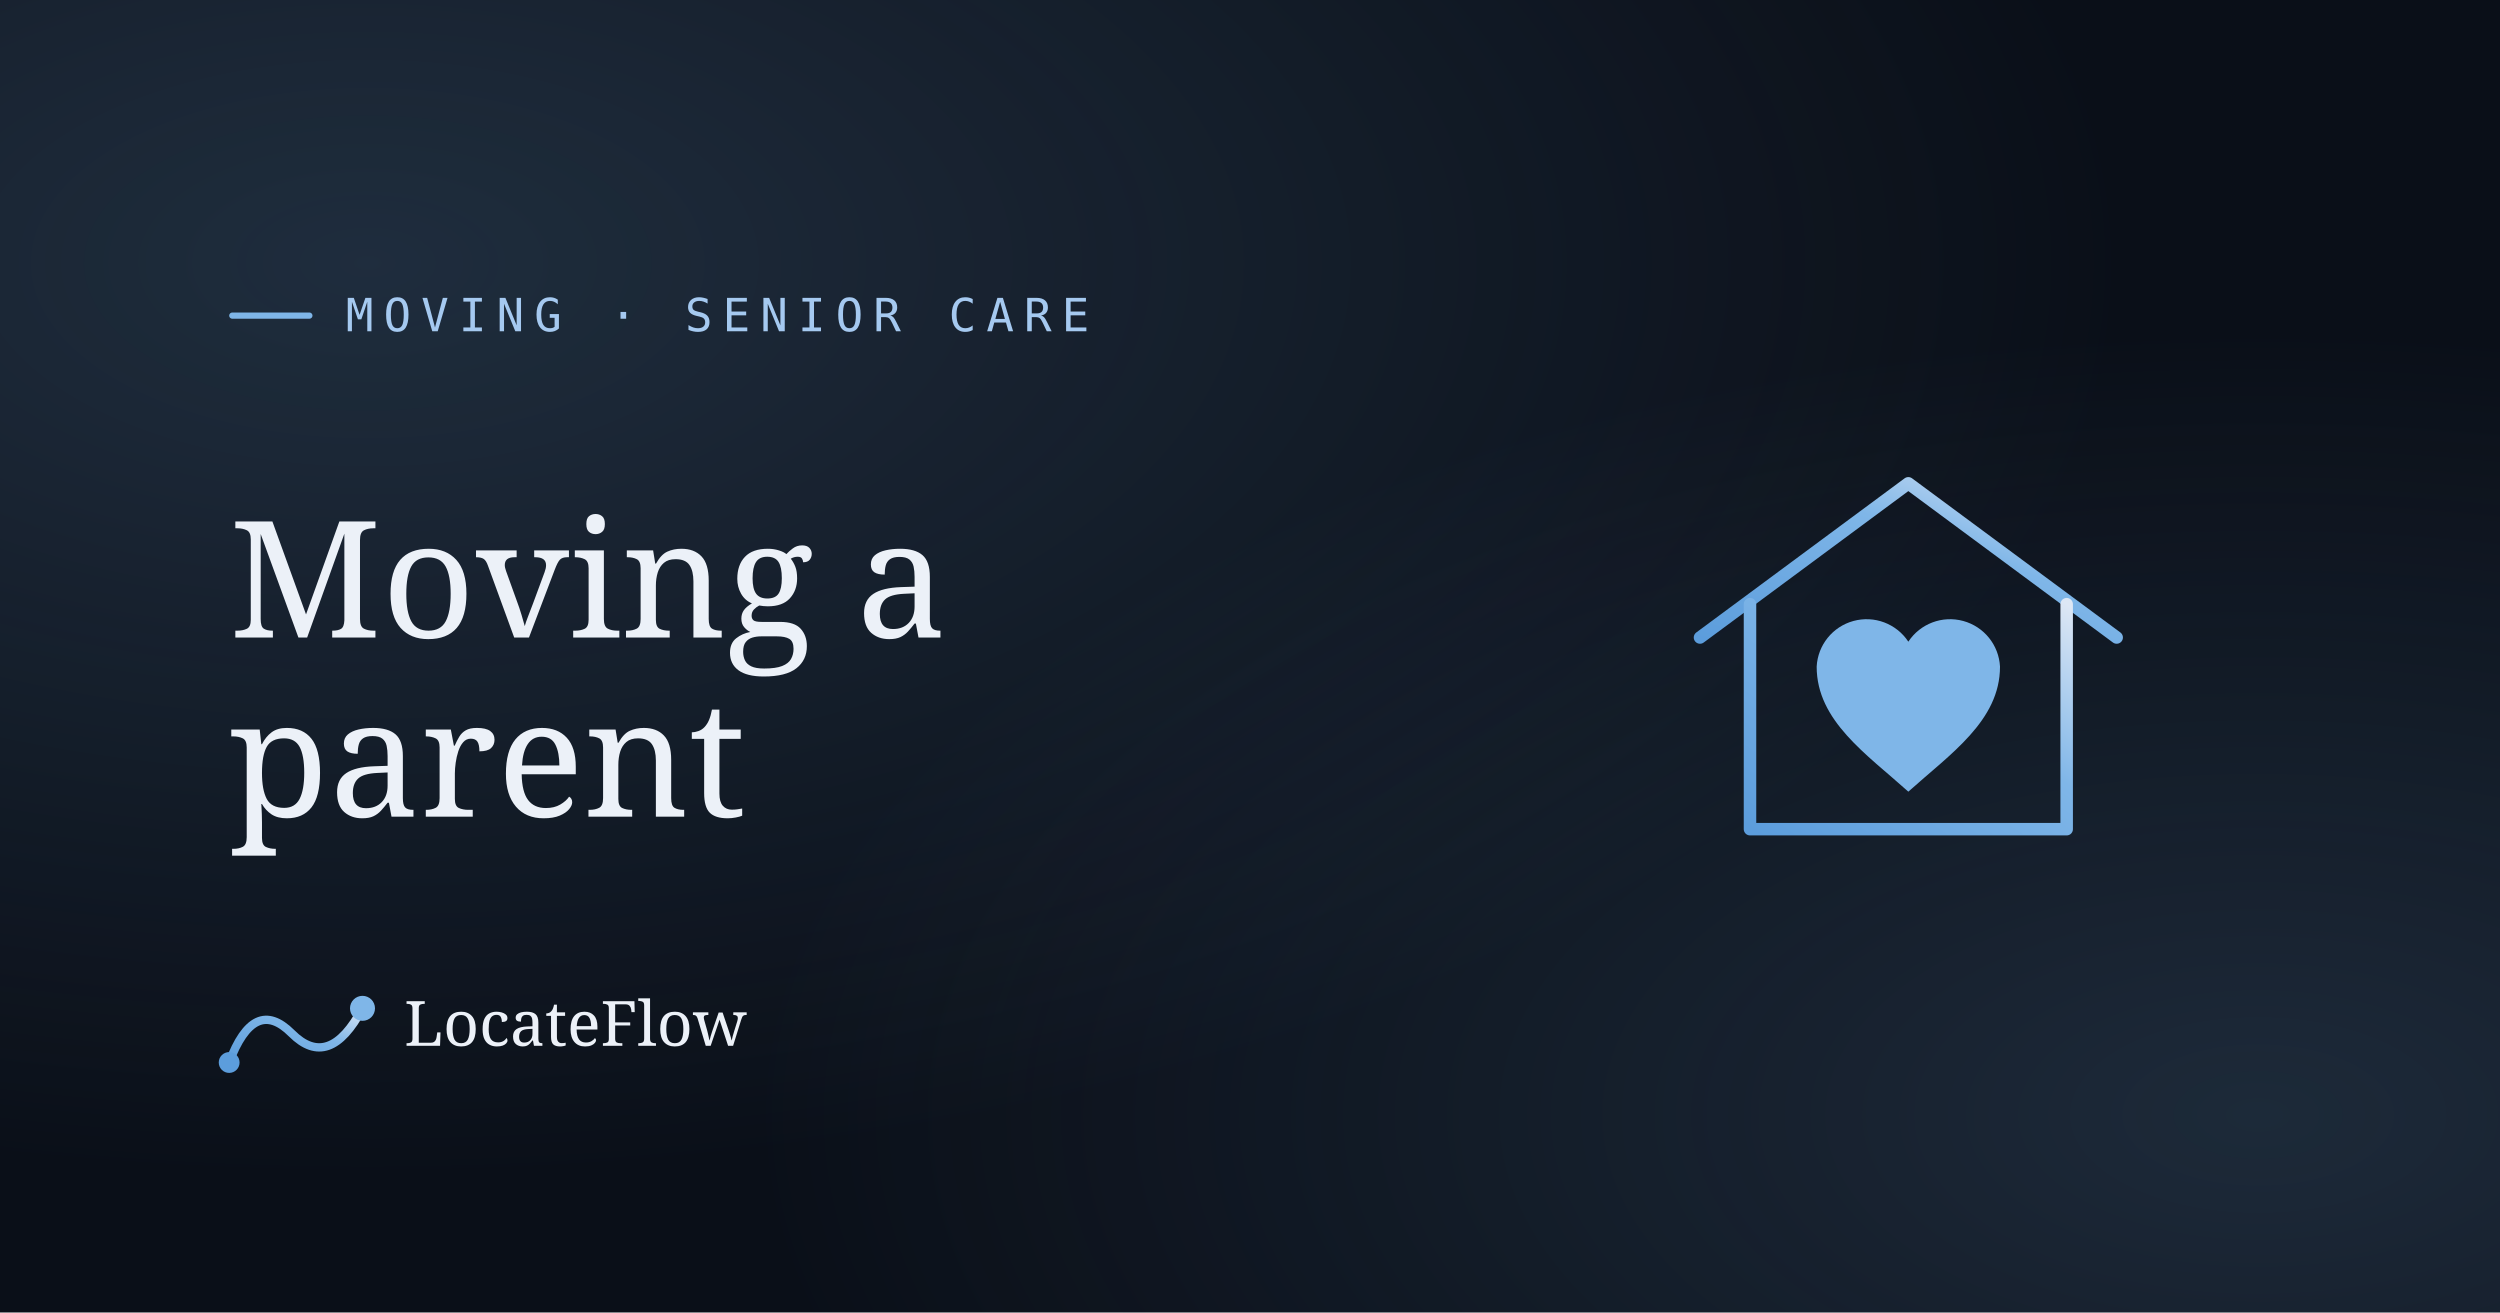
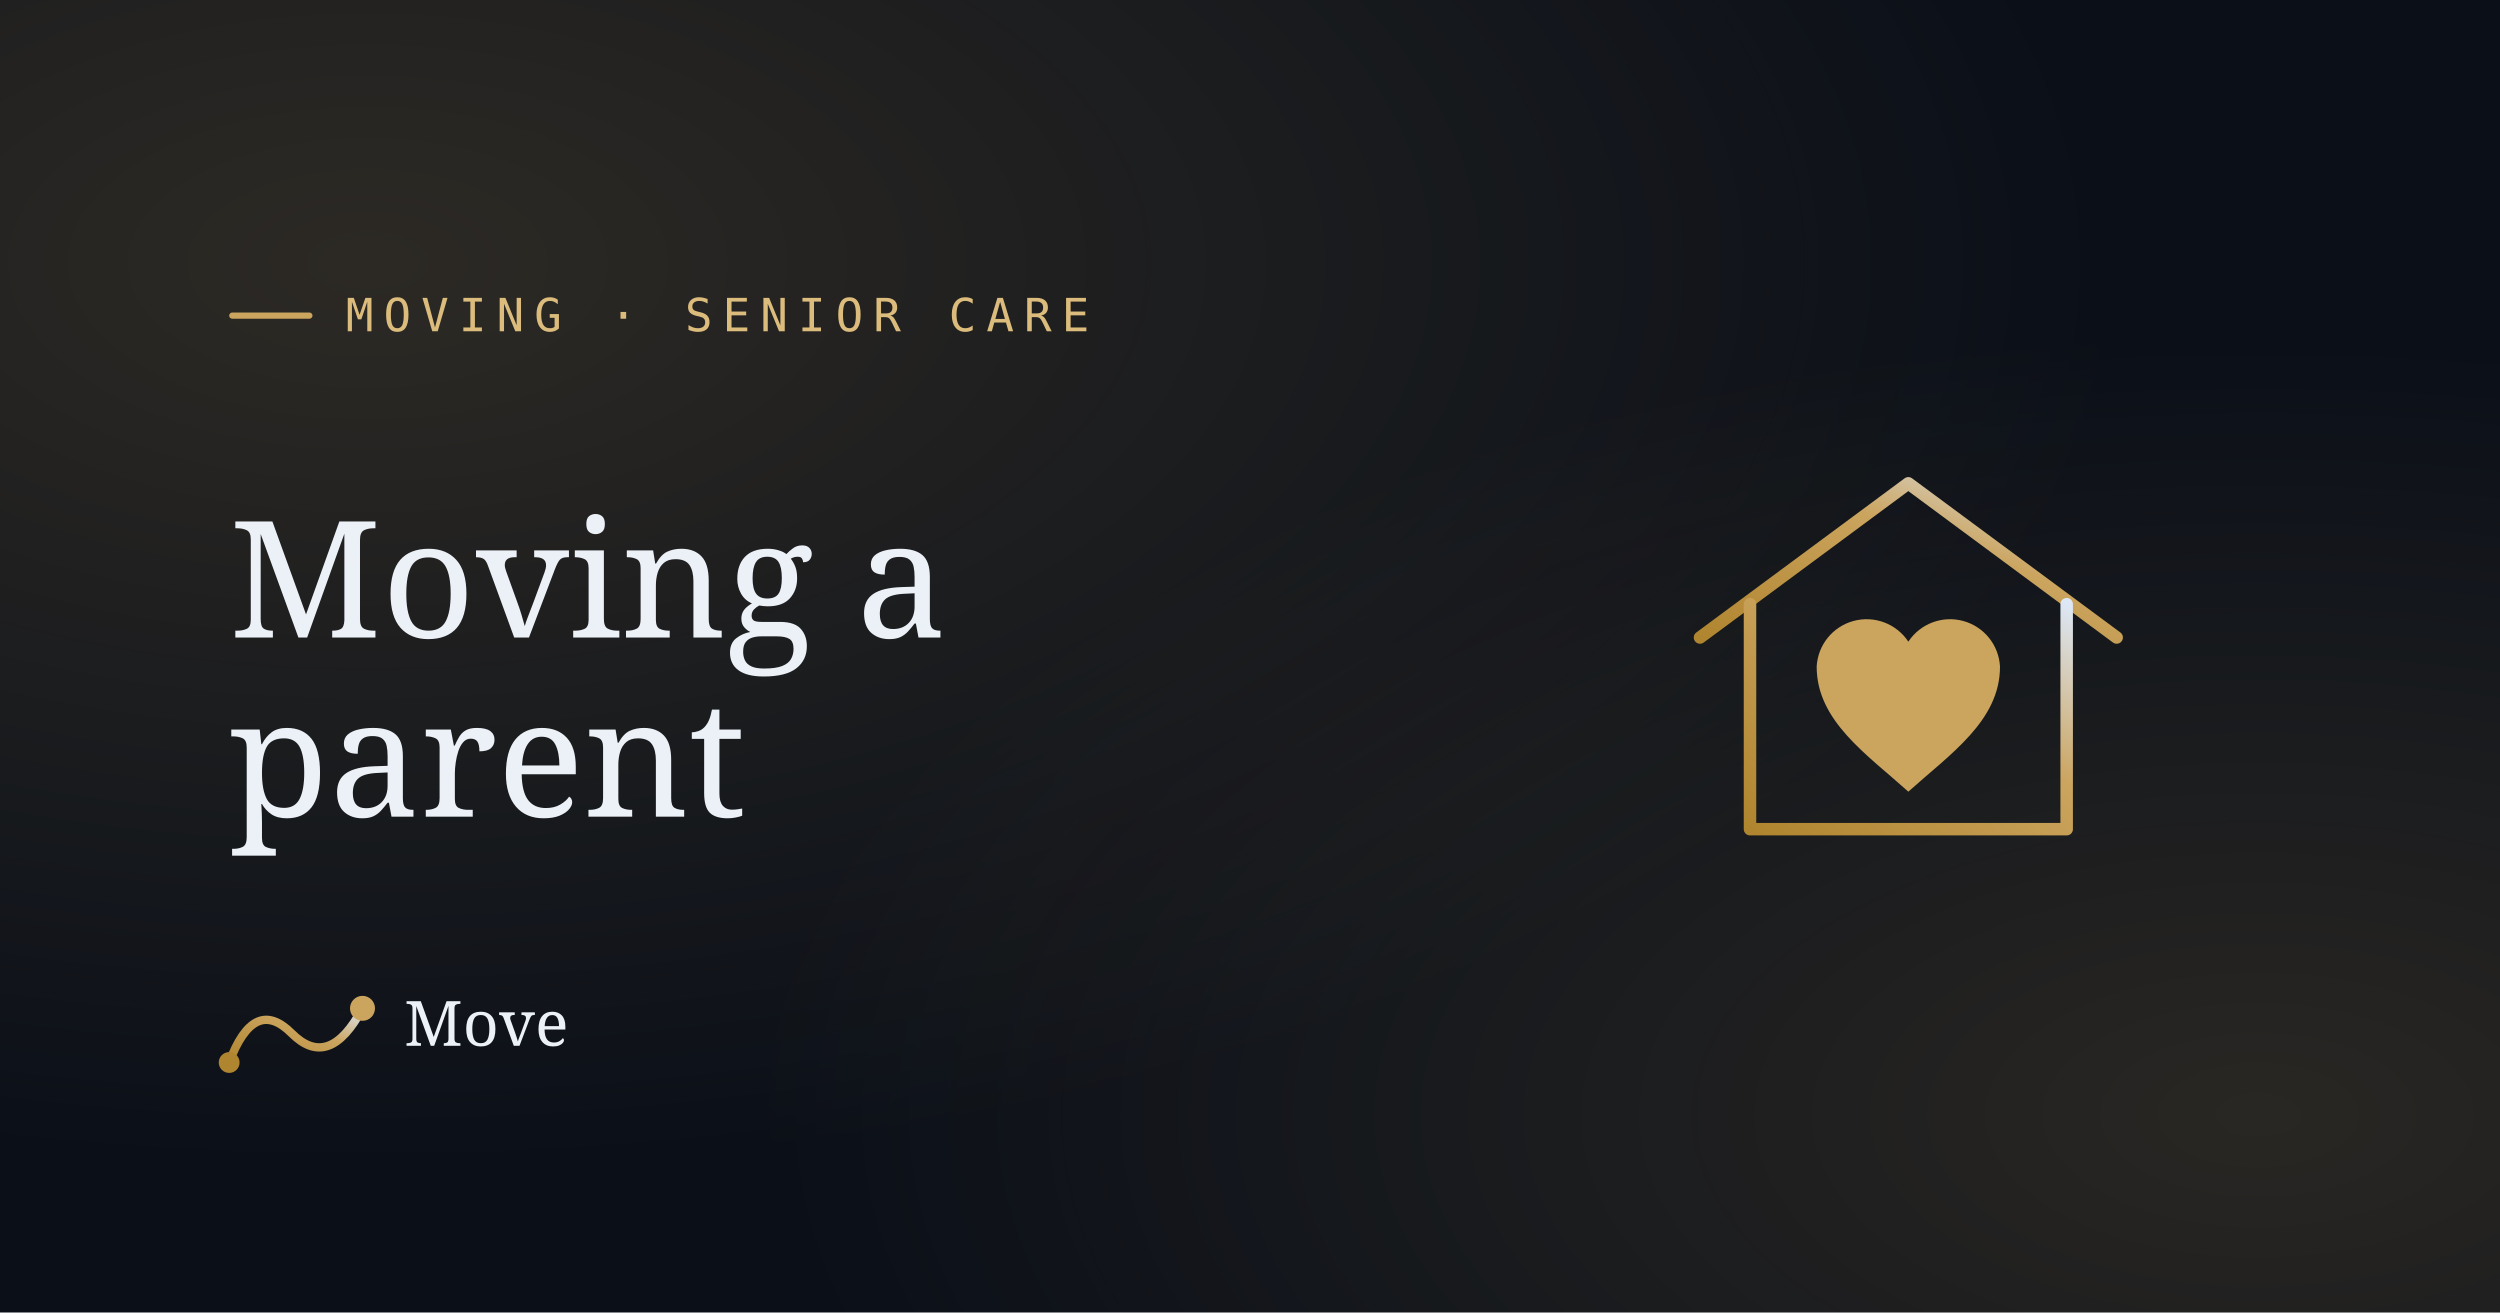
<svg xmlns="http://www.w3.org/2000/svg" viewBox="0 0 1200 630" fill="none" role="img" aria-label="Relocating a senior parent">
  <defs>
    <linearGradient id="flow" x1="0" y1="1" x2="1" y2="0">
-       <stop offset="0%" stop-color="#5C9DDC" />
-       <stop offset="60%" stop-color="#7FB6E8" />
+       <stop offset="0%" stop-color="#B0852F" />
+       <stop offset="60%" stop-color="#CBA45E" />
      <stop offset="100%" stop-color="#DDE7F5" />
    </linearGradient>
    <radialGradient id="tr" cx="0.15" cy="0.2" r="0.7">
-       <stop offset="0%" stop-color="#7FB6E8" stop-opacity="0.18" />
-       <stop offset="100%" stop-color="#7FB6E8" stop-opacity="0" />
+       <stop offset="0%" stop-color="#CBA45E" stop-opacity="0.18" />
+       <stop offset="100%" stop-color="#CBA45E" stop-opacity="0" />
    </radialGradient>
    <radialGradient id="br" cx="0.9" cy="0.85" r="0.6">
-       <stop offset="0%" stop-color="#7FB6E8" stop-opacity="0.16" />
-       <stop offset="100%" stop-color="#7FB6E8" stop-opacity="0" />
+       <stop offset="0%" stop-color="#CBA45E" stop-opacity="0.16" />
+       <stop offset="100%" stop-color="#CBA45E" stop-opacity="0" />
    </radialGradient>
  </defs>
  <rect width="1200" height="630" fill="#0A0F18" />
  <rect width="1200" height="630" fill="url(#tr)" />
  <rect width="1200" height="630" fill="url(#br)" />
-   <rect x="110" y="150" width="40" height="3" rx="1.5" fill="#7FB6E8" />
-   <text x="166" y="159" font-family="'Geist Mono', ui-monospace, monospace" font-size="22" letter-spacing="0.22em" fill="#A5C9F0">MOVING · SENIOR CARE</text>
-   <text x="110" y="306" font-family="Fraunces, Georgia, serif" font-size="78" font-weight="500" fill="#ECF1F8" letter-spacing="0">Moving a</text>
-   <text x="110" y="392" font-family="Fraunces, Georgia, serif" font-size="78" font-weight="500" fill="#ECF1F8" letter-spacing="0">parent</text>
+   <rect x="110" y="150" width="40" height="3" rx="1.5" fill="#CBA45E" />
+   <text x="166" y="159" font-family="'Geist Mono', ui-monospace, monospace" font-size="22" letter-spacing="0.22em" fill="#DCBC7C">MOVING · SENIOR CARE</text>
+   <text x="110" y="306" font-family="Playfair Display, Didot, Georgia, serif" font-size="78" font-weight="500" fill="#ECF1F8" letter-spacing="0">Moving a</text>
+   <text x="110" y="392" font-family="Playfair Display, Didot, Georgia, serif" font-size="78" font-weight="500" fill="#ECF1F8" letter-spacing="0">parent</text>
  <g transform="translate(810,210)" stroke="url(#flow)" stroke-width="6" stroke-linecap="round" stroke-linejoin="round">
    <path d="M6 96 L106 22 L206 96" />
    <path d="M30 80 V 188 H 182 V 80" />
  </g>
-   <path transform="translate(810,210)" d="M106 170 c -20 -18 -44 -34 -44 -60 a 24 24 0 0 1 44 -12 a 24 24 0 0 1 44 12 c 0 26 -24 42 -44 60 Z" fill="#7FB6E8" />
+   <path transform="translate(810,210)" d="M106 170 c -20 -18 -44 -34 -44 -60 a 24 24 0 0 1 44 -12 a 24 24 0 0 1 44 12 c 0 26 -24 42 -44 60 Z" fill="#CBA45E" />
  <g transform="translate(110,470)">
    <path d="M0 40 Q 12 8, 30 26 T 64 14" stroke="url(#flow)" stroke-width="4" fill="none" stroke-linecap="round" />
-     <circle cx="0" cy="40" r="5" fill="#5C9DDC" />
-     <circle cx="64" cy="14" r="6" fill="#7FB6E8" />
-     <text x="84" y="32" font-family="Fraunces, Georgia, serif" font-size="30" fill="#ECF1F8">LocateFlow</text>
+     <circle cx="0" cy="40" r="5" fill="#B0852F" />
+     <circle cx="64" cy="14" r="6" fill="#CBA45E" />
+     <text x="84" y="32" font-family="Playfair Display, Didot, Georgia, serif" font-size="30" fill="#ECF1F8">Move</text>
  </g>
</svg>
